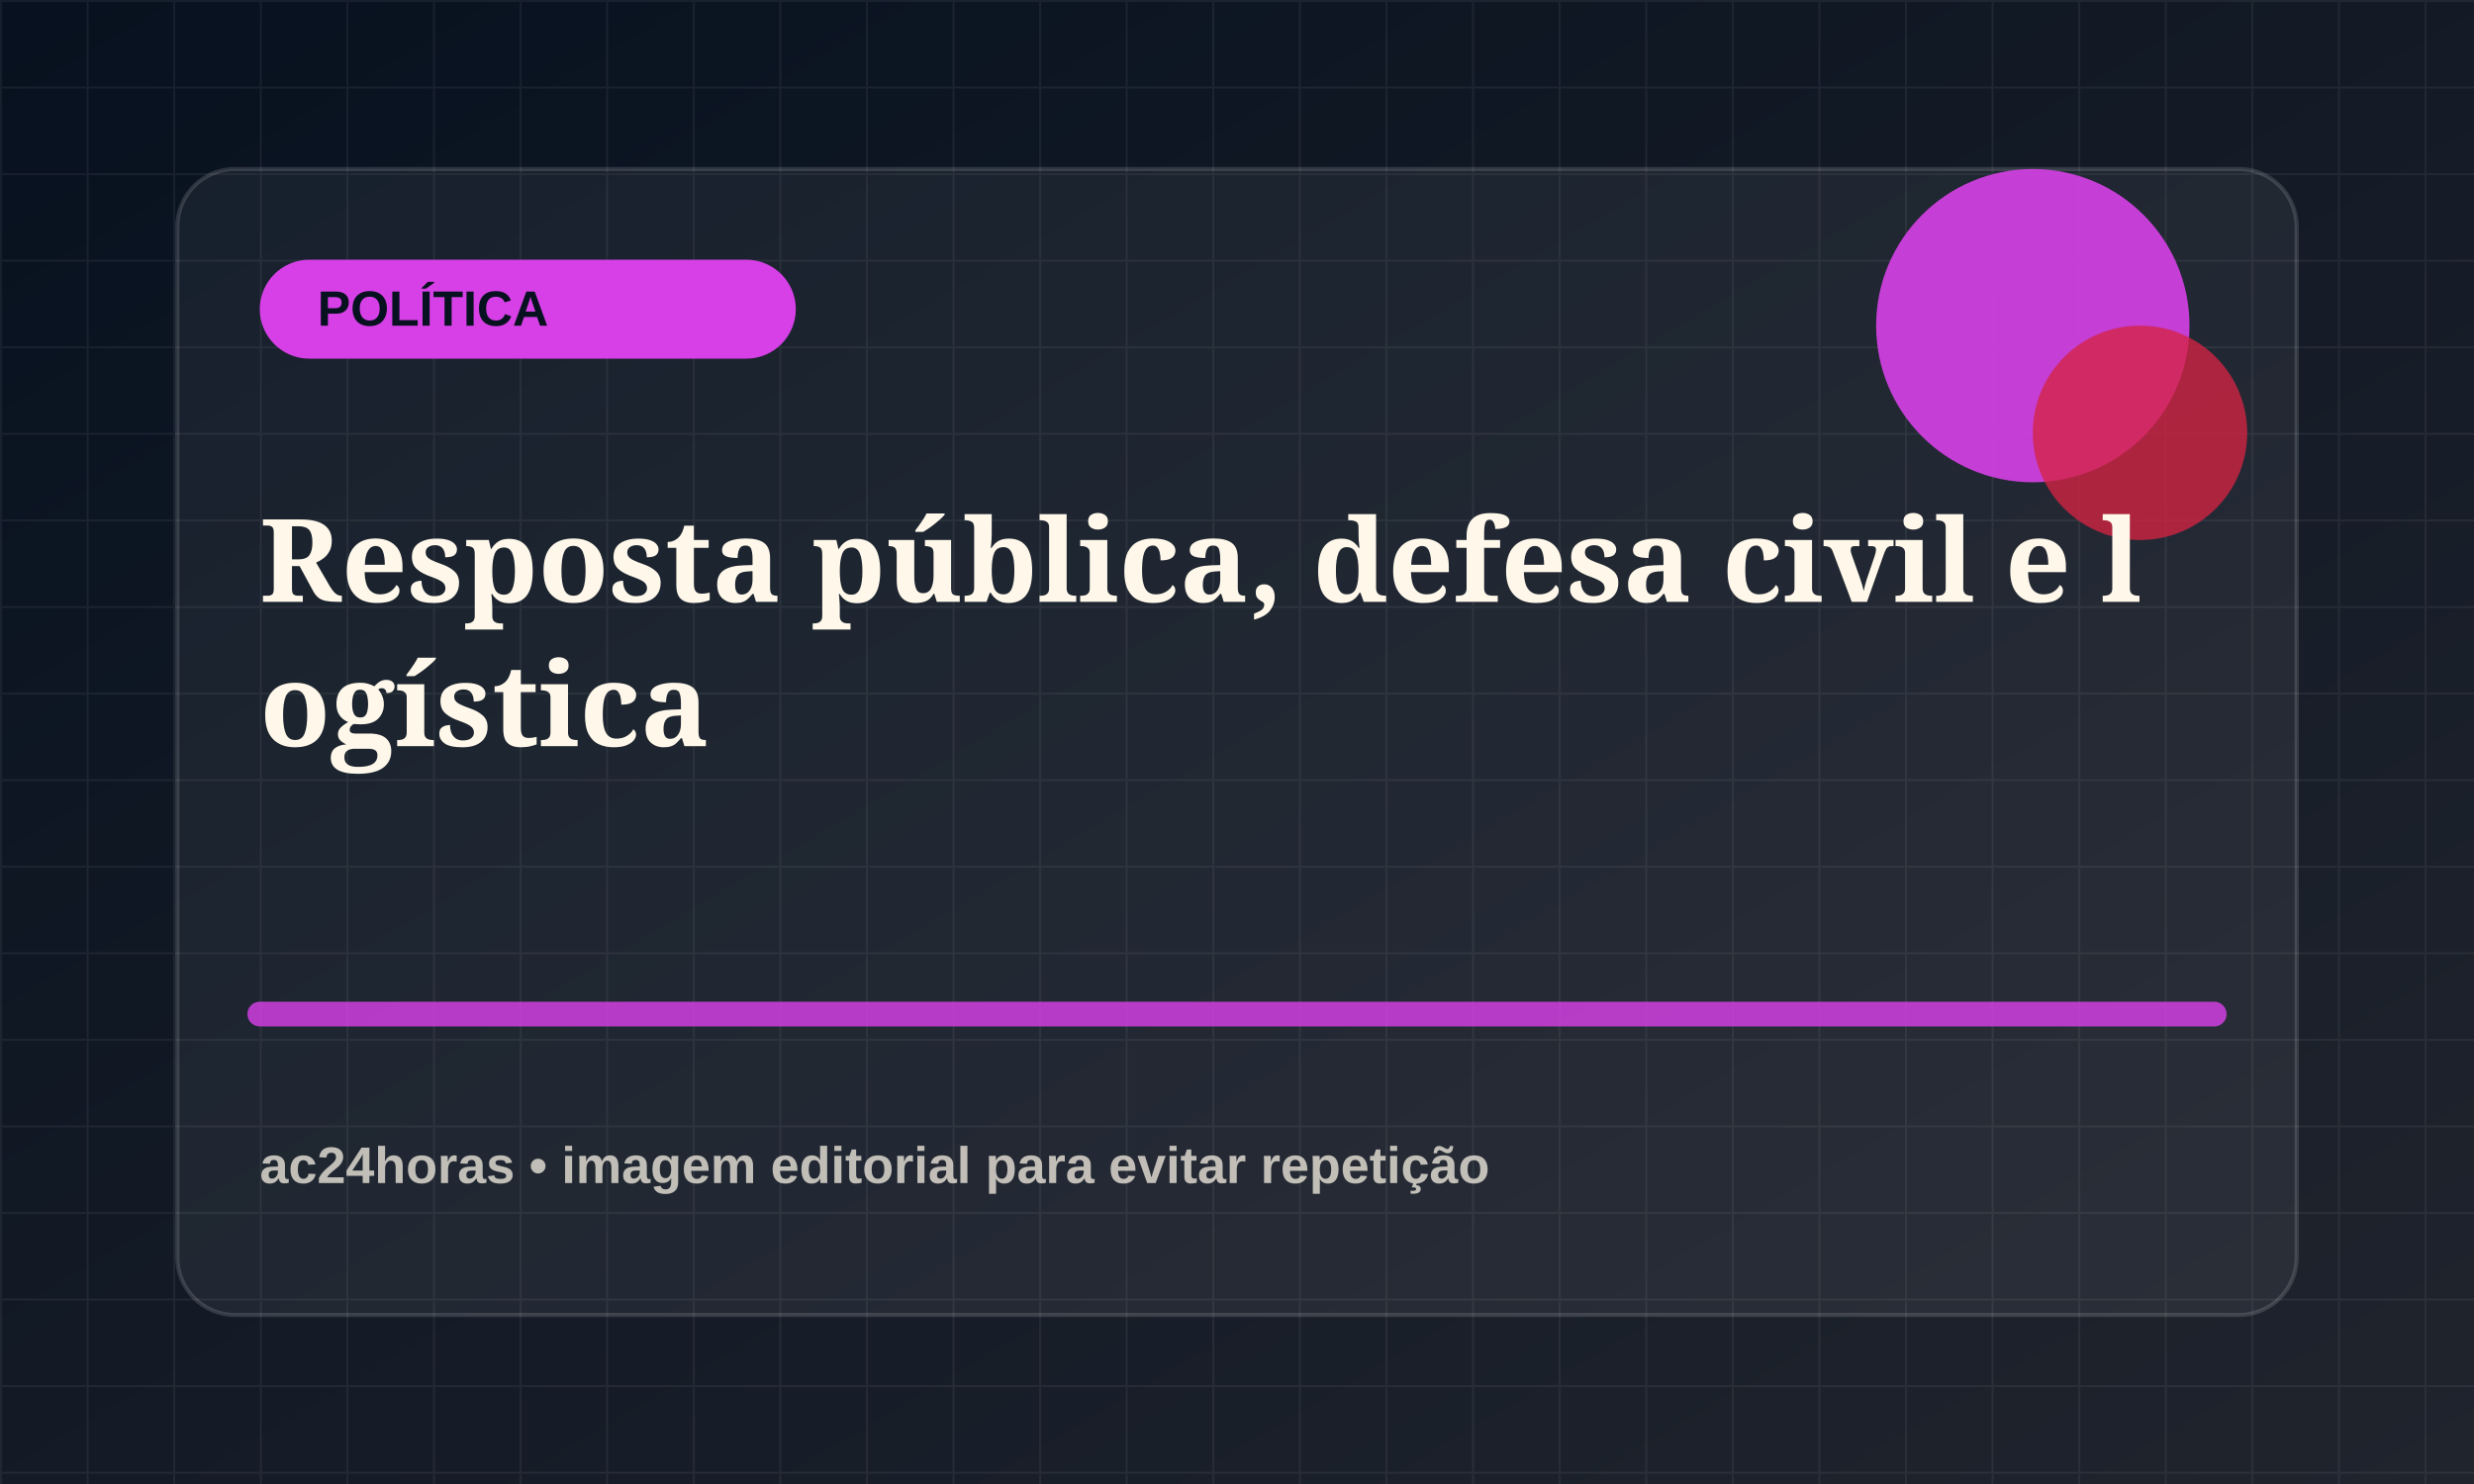
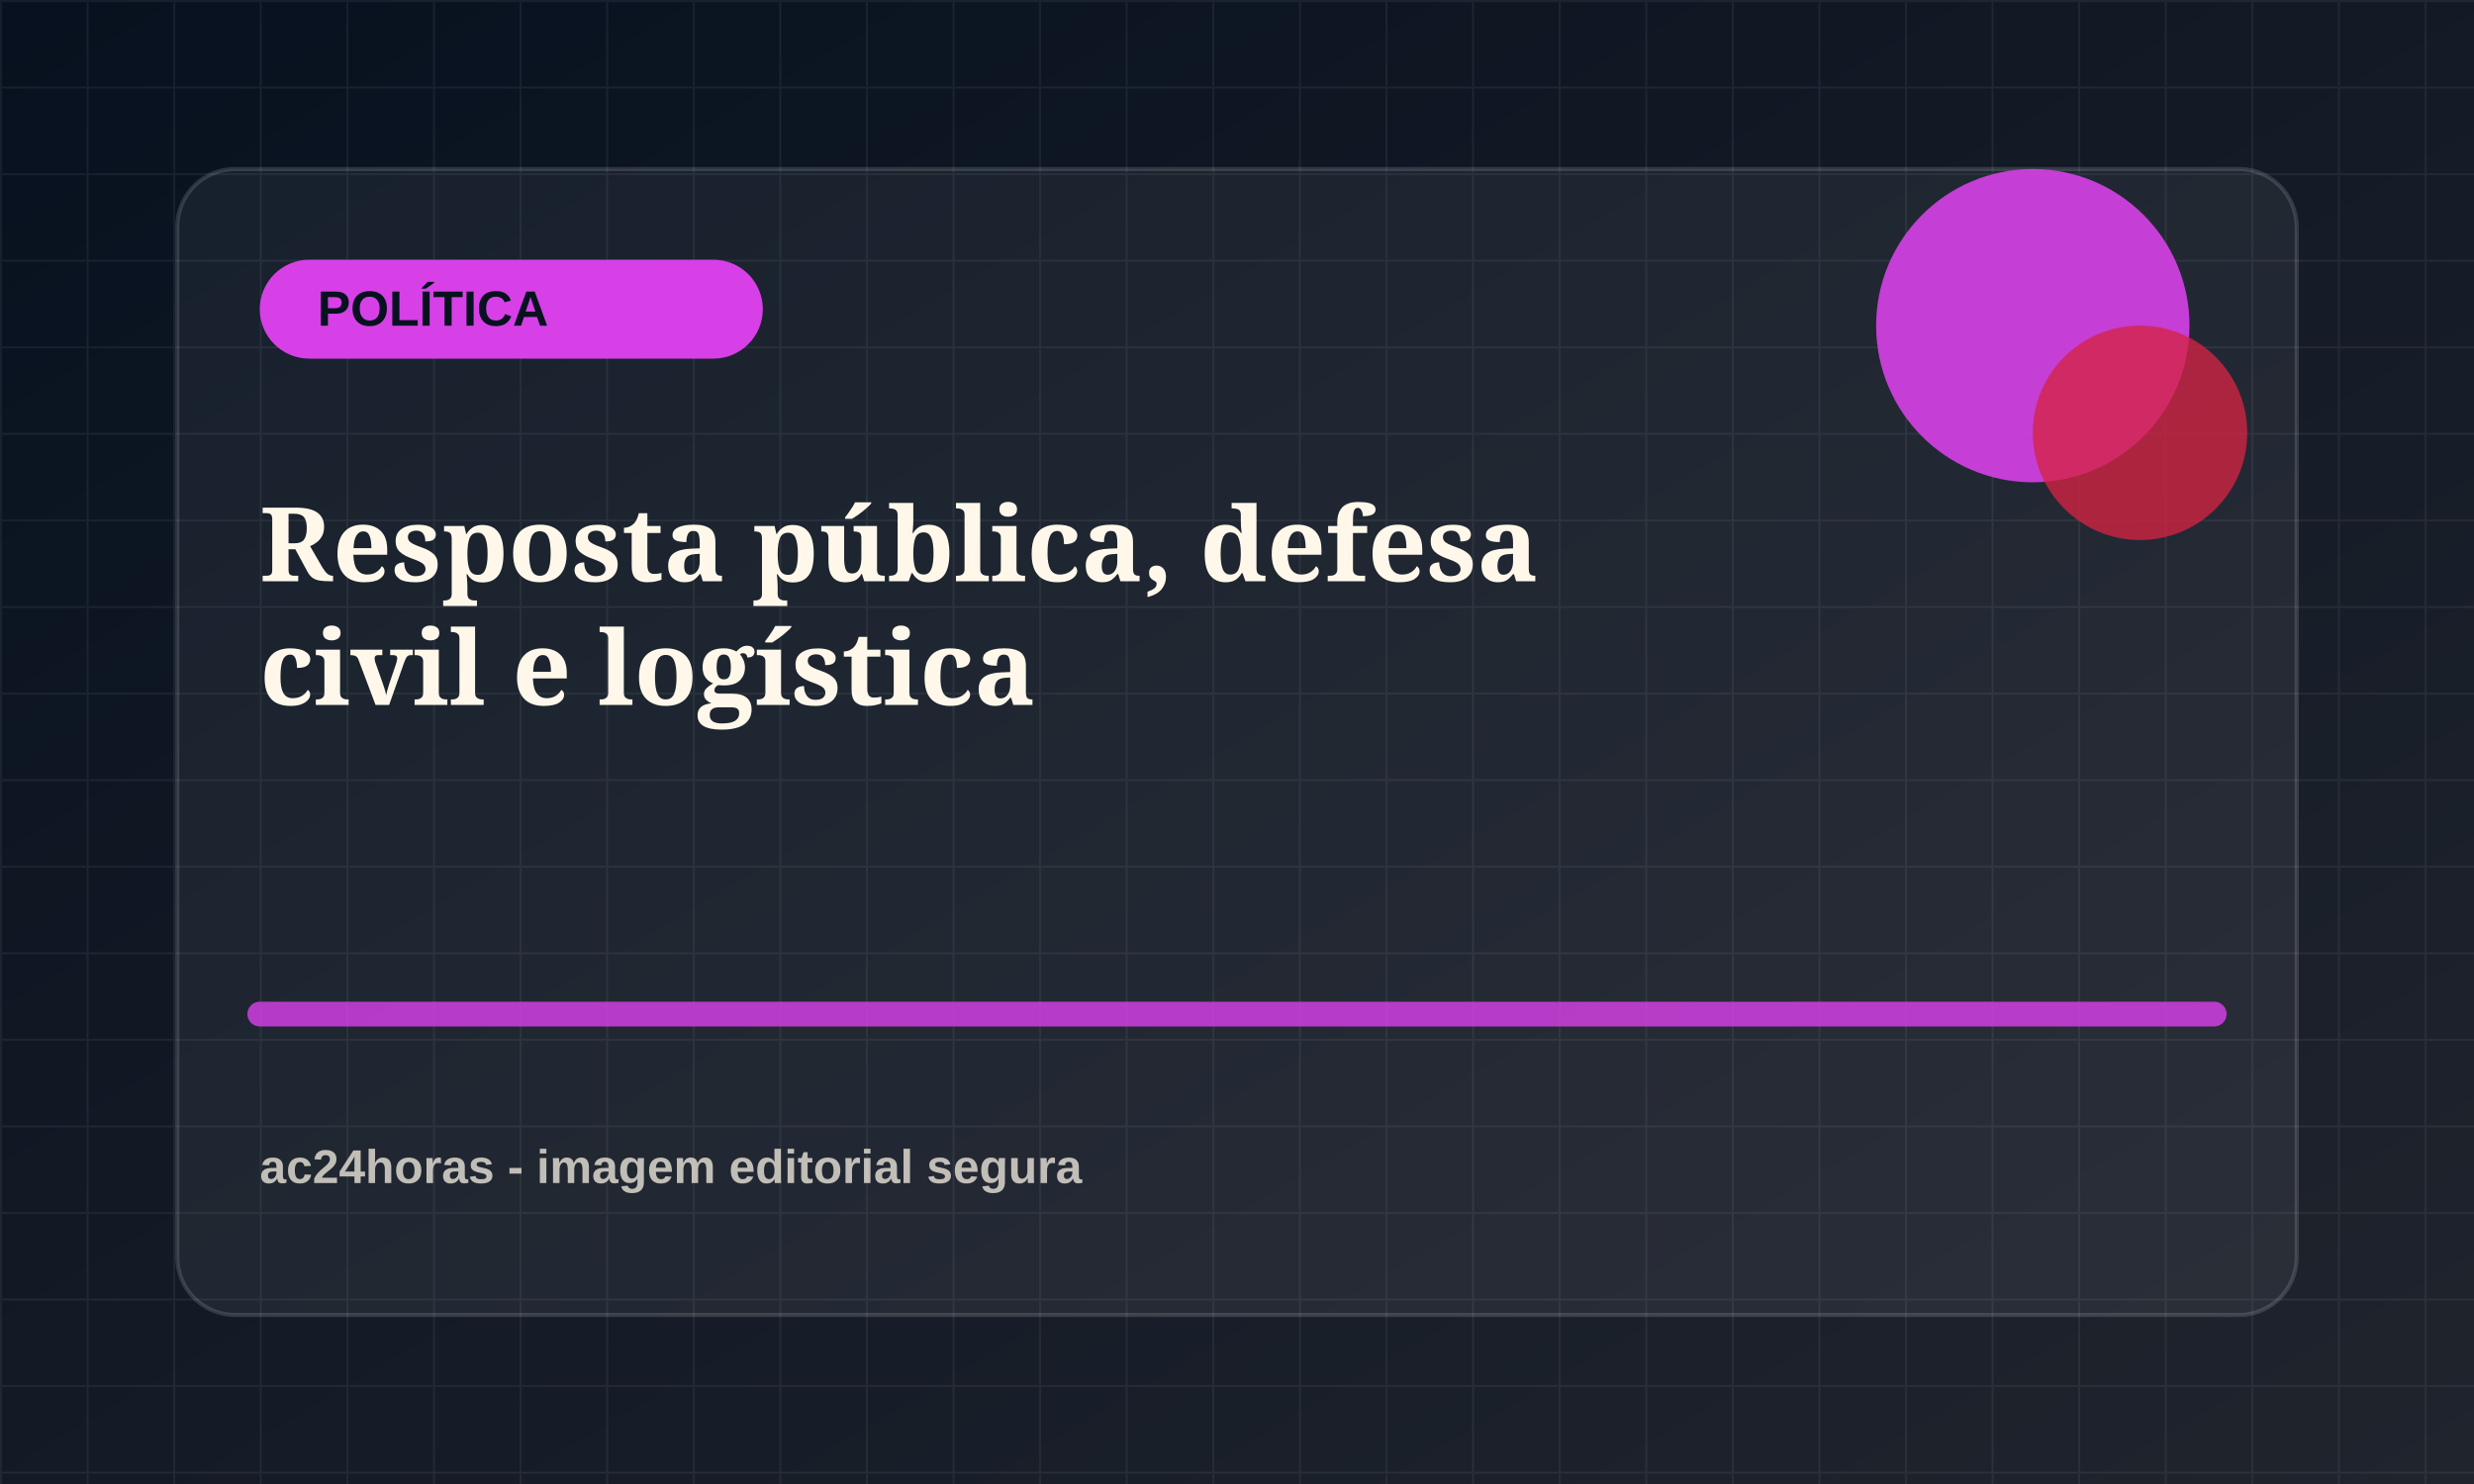
<svg xmlns="http://www.w3.org/2000/svg" viewBox="0 0 1200 720">
  <defs>
    <linearGradient id="bg" x1="0" x2="1" y1="0" y2="1">
      <stop offset="0" stop-color="#07111f" />
      <stop offset="1" stop-color="#20242d" />
    </linearGradient>
    <pattern id="grid" width="42" height="42" patternUnits="userSpaceOnUse">
      <path d="M42 0H0v42" fill="none" stroke="rgba(255,255,255,.055)" stroke-width="2" />
    </pattern>
  </defs>
  <rect width="1200" height="720" fill="url(#bg)" />
  <rect width="1200" height="720" fill="url(#grid)" />
  <rect x="86" y="82" width="1028" height="556" rx="28" fill="rgba(255,255,255,.055)" stroke="rgba(255,255,255,.14)" stroke-width="2" />
-   <rect x="126" y="126" width="260" height="48" rx="24" fill="hsl(294 78% 58%)" />
+   <rect x="126" y="126" width="244" height="48" rx="24" fill="hsl(294 78% 58%)" />
  <text x="154" y="158" fill="#07111f" font-family="Arial, sans-serif" font-size="24" font-weight="800">POLÍTICA</text>
  <circle cx="986" cy="158" r="76" fill="hsl(294 78% 58%)" opacity=".9" />
  <circle cx="1038" cy="210" r="52" fill="hsl(349 72% 48%)" opacity=".78" />
  <path d="M126 492h948" stroke="hsl(294 78% 58%)" stroke-width="12" stroke-linecap="round" opacity=".82" />
-   <text x="126" y="292" fill="#fff8ea" font-family="Georgia, serif" font-size="56" font-weight="700">
-     <tspan x="126" dy="0">Resposta pública, defesa civil e l</tspan>
-     <tspan x="126" dy="70">ogística</tspan>
-     <tspan x="126" dy="70" />
+   <text x="126" y="282" fill="#fff8ea" font-family="Georgia, serif" font-size="50" font-weight="700">
+     <tspan x="126" dy="0">Resposta pública, defesa</tspan>
+     <tspan x="126" dy="60">civil e logística</tspan>
  </text>
-   <text x="126" y="574" fill="rgba(255,248,234,.72)" font-family="Arial, sans-serif" font-size="25" font-weight="700">ac24horas • imagem editorial para evitar repetição</text>
+   <text x="126" y="574" fill="rgba(255,248,234,.72)" font-family="Arial, sans-serif" font-size="23" font-weight="700">ac24horas - imagem editorial segura</text>
</svg>
